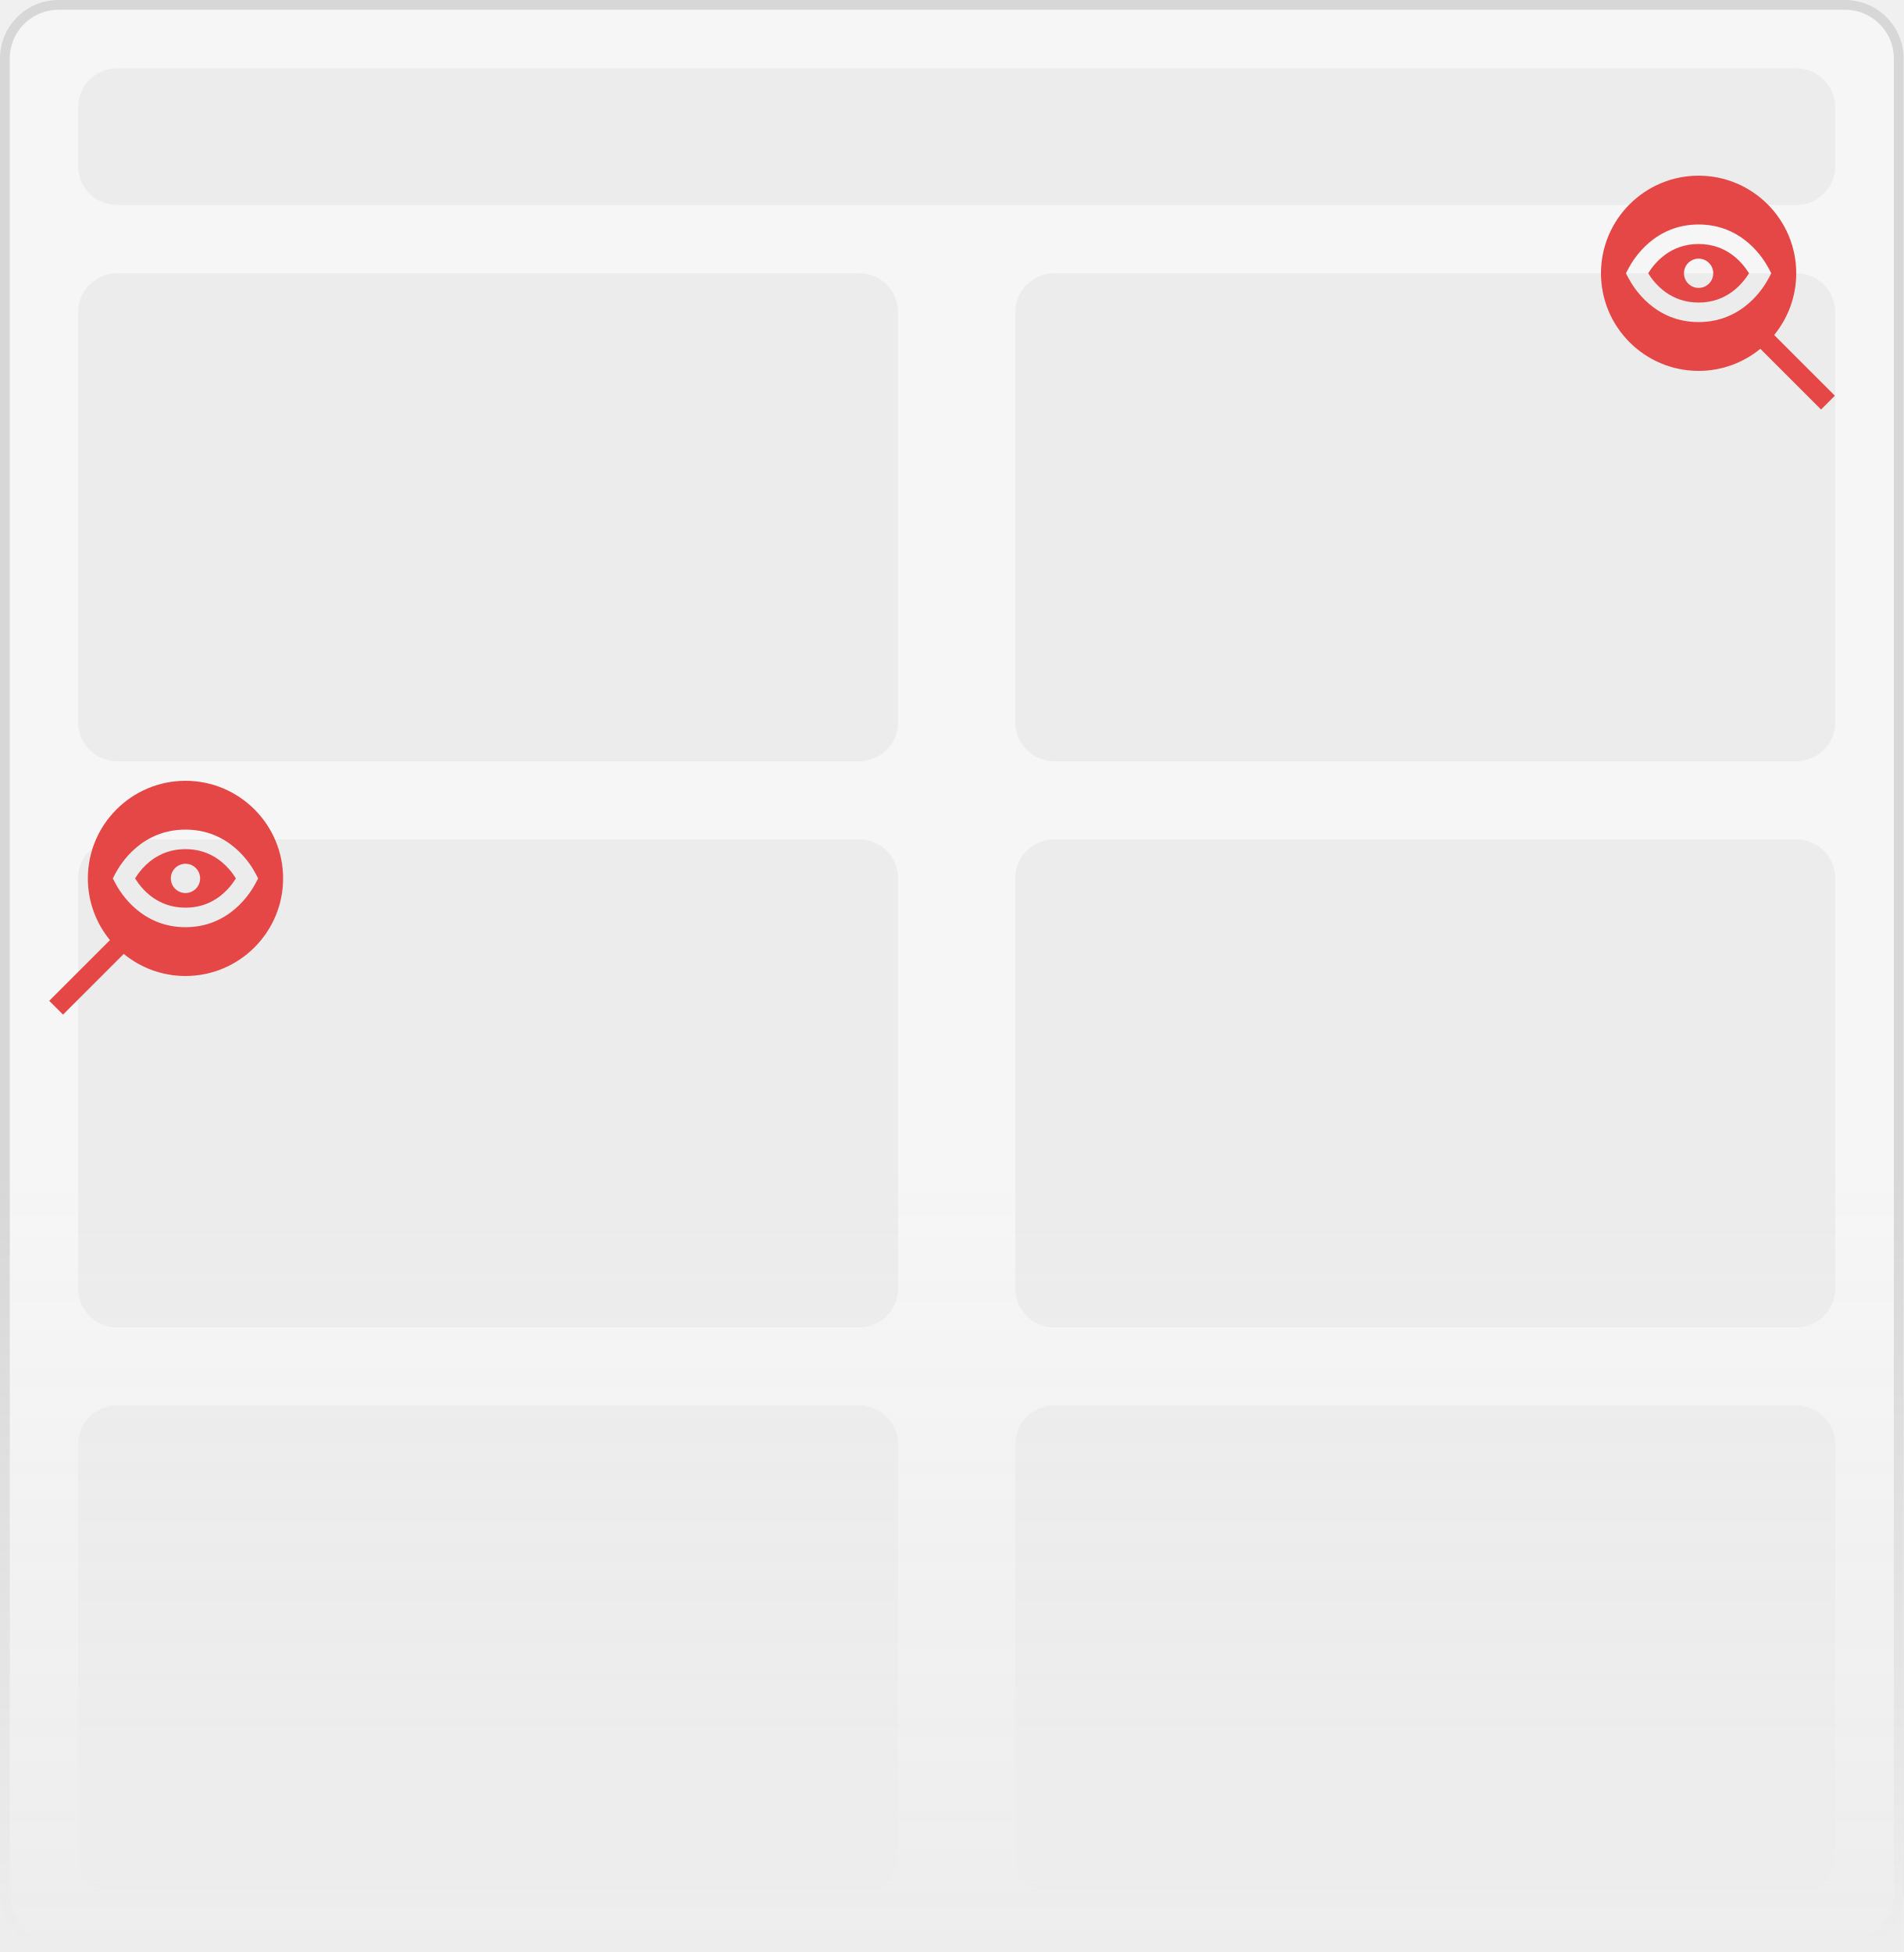
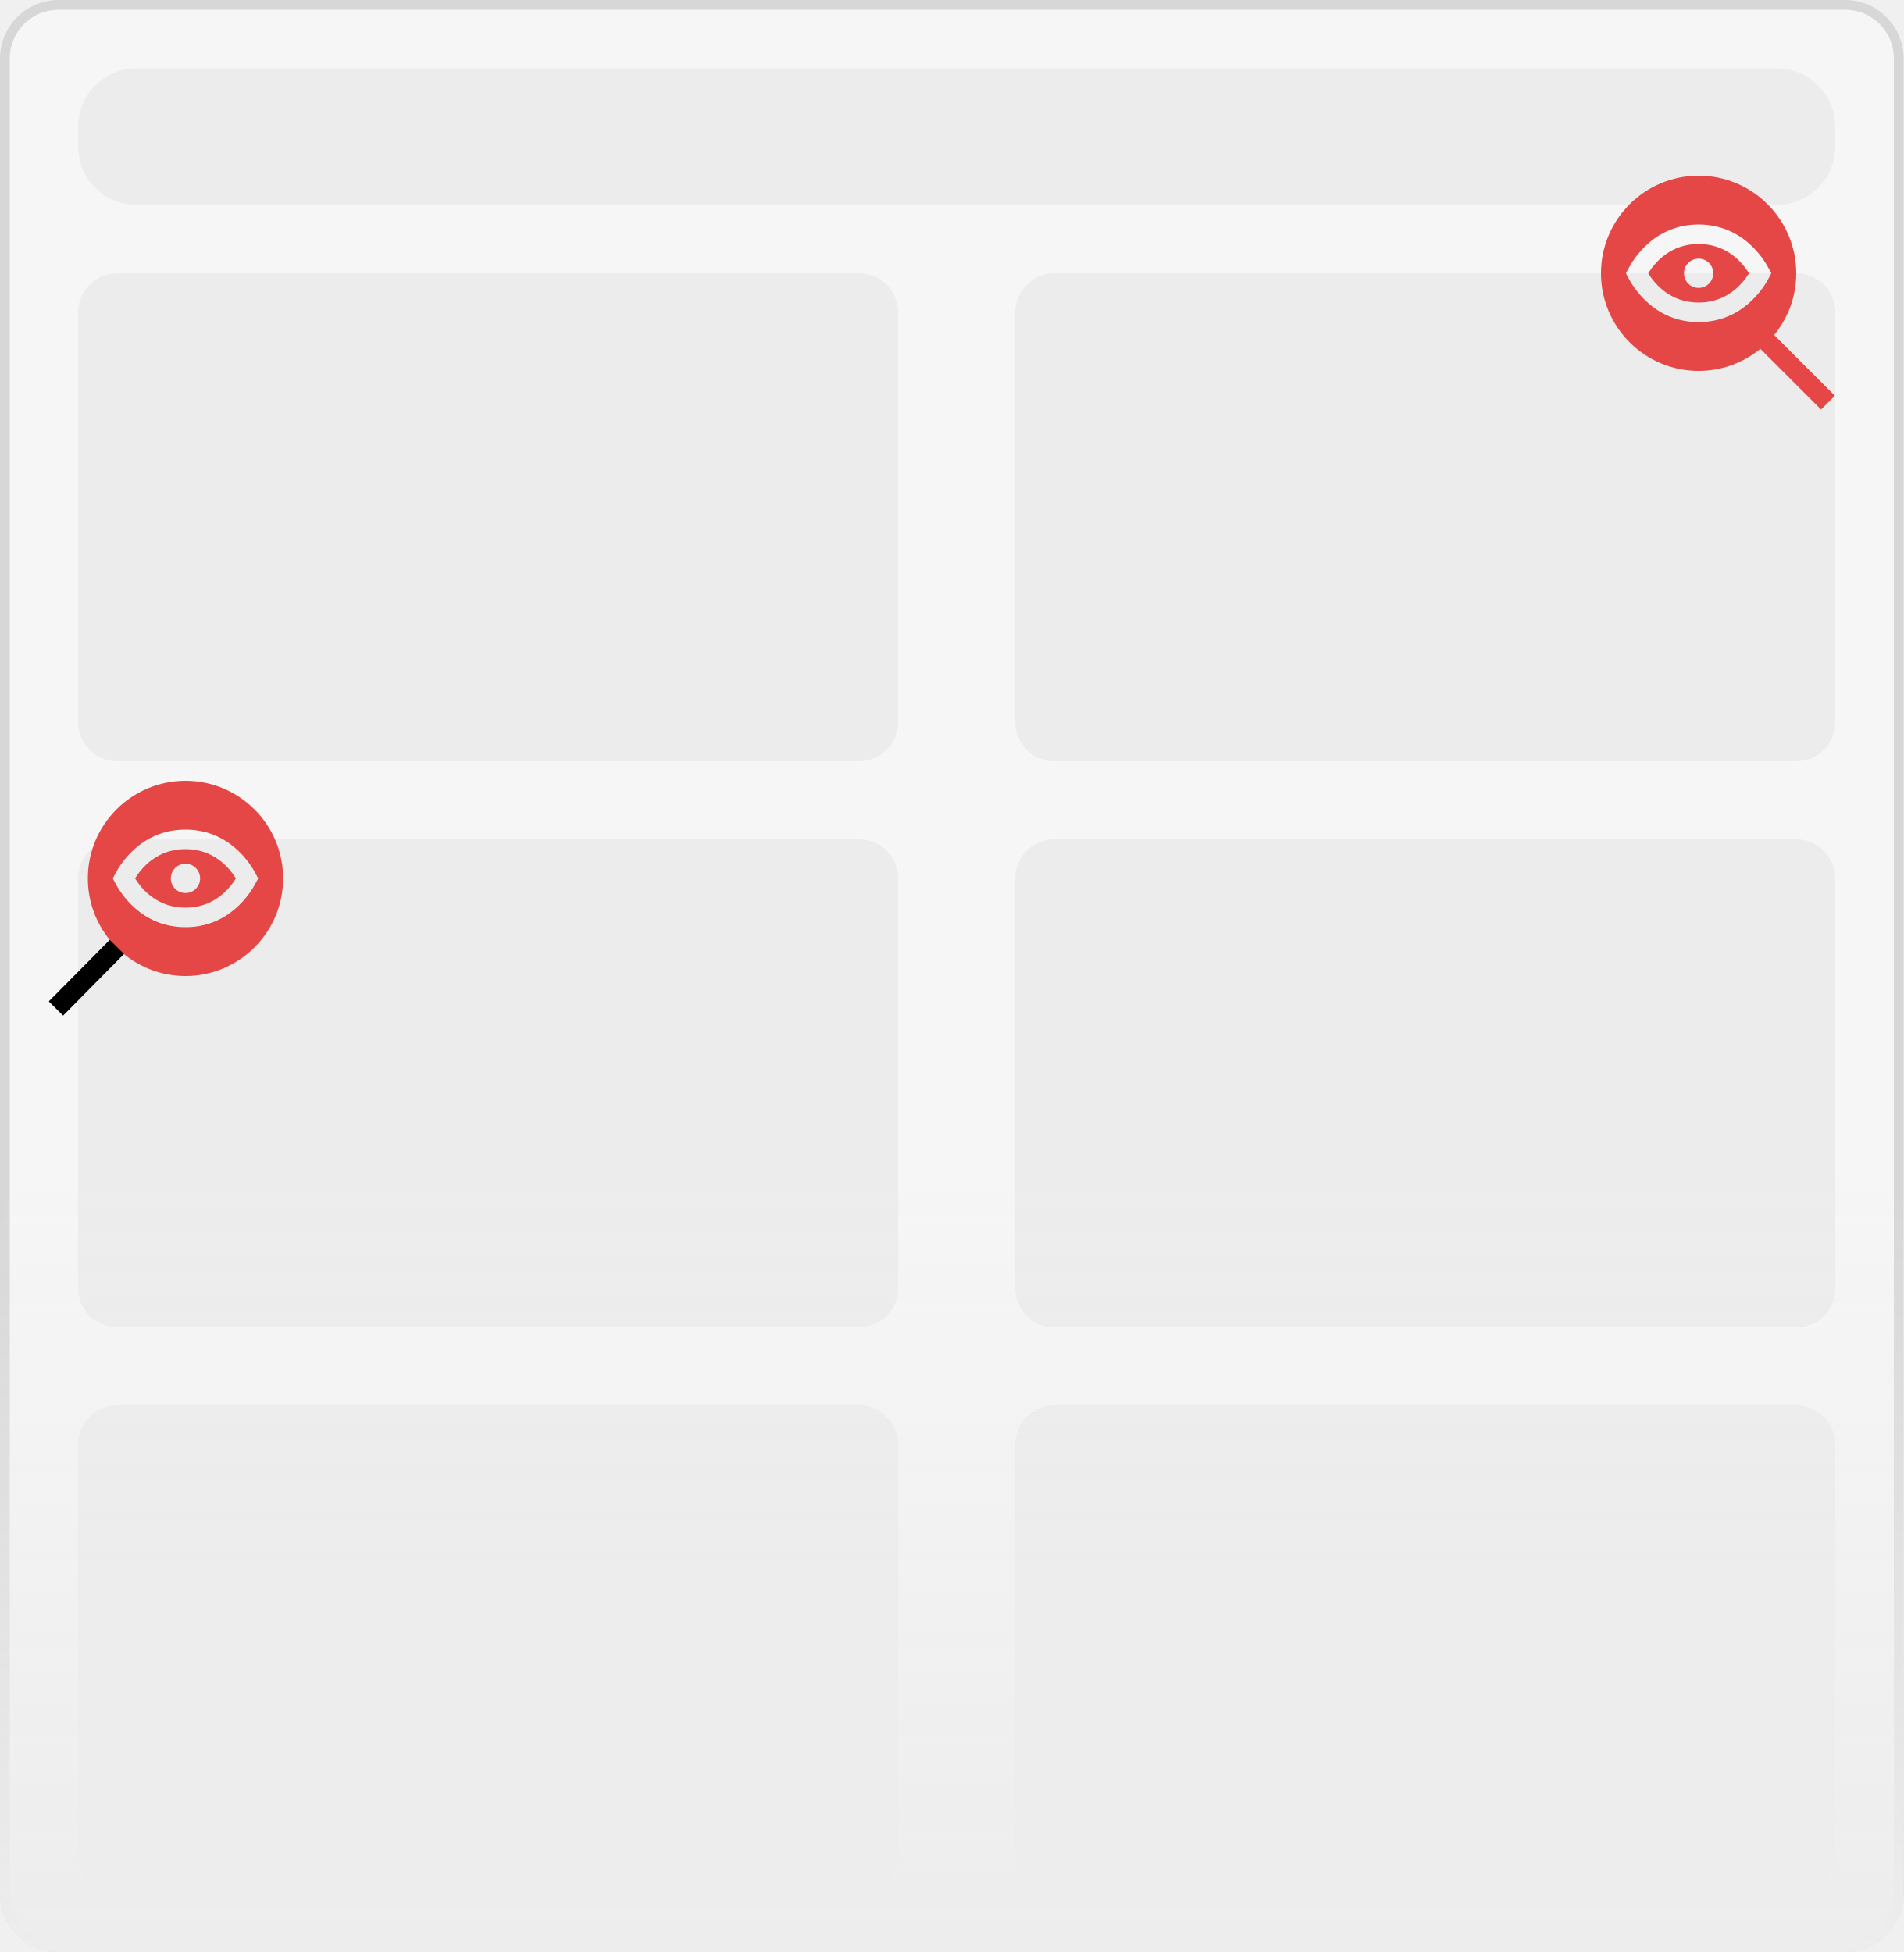
<svg xmlns="http://www.w3.org/2000/svg" width="195" height="200" viewBox="0 0 195 200" fill="none">
  <rect x="0.5" y="0.5" width="194" height="199" rx="5.5" fill="#F6F6F6" stroke="#D7D7D7" />
-   <rect opacity="0.4" x="8" y="7" width="180" height="14" rx="4" fill="#DDDDDD" />
+   <rect opacity="0.4" x="8" y="7" width="180" height="14" rx="6" fill="#DDDDDD" />
  <rect opacity="0.4" x="104" y="28" width="84" height="50" rx="4" fill="#DDDDDD" />
  <rect opacity="0.4" x="104" y="86" width="84" height="50" rx="4" fill="#DDDDDD" />
  <rect opacity="0.4" x="104" y="144" width="84" height="50" rx="4" fill="#DDDDDD" />
  <g clip-path="url(#clip0_1623_16682)">
    <path d="M174 25C171.15 25 169.558 26.838 168.835 28C169.557 29.162 171.149 31 174 31C176.851 31 178.442 29.162 179.165 28C178.443 26.838 176.851 25 174 25ZM174 29.5C173.171 29.5 172.5 28.829 172.5 28C172.5 27.171 173.171 26.5 174 26.5C174.829 26.5 175.5 27.171 175.5 28C175.5 28.829 174.829 29.5 174 29.5ZM181.738 34.324C183.15 32.599 184 30.397 184 28C184 22.486 179.514 18 174 18C168.486 18 164 22.486 164 28C164 33.514 168.486 38 174 38C176.397 38 178.599 37.15 180.324 35.738L186.543 41.957L187.957 40.543L181.738 34.324ZM181.202 28.462C180.647 29.526 178.487 33 174 33C169.513 33 167.353 29.527 166.798 28.462L166.557 28L166.798 27.538C167.353 26.474 169.513 23 174 23C178.487 23 180.647 26.474 181.202 27.538L181.443 28L181.202 28.462Z" fill="#E54646" />
  </g>
  <rect opacity="0.4" x="8" y="28" width="84" height="50" rx="4" fill="#DDDDDD" />
  <rect opacity="0.4" x="8" y="86" width="84" height="50" rx="4" fill="#DDDDDD" />
  <rect opacity="0.4" x="8" y="144" width="84" height="50" rx="4" fill="#DDDDDD" />
  <g clip-path="url(#clip1_1623_16682)">
    <path d="M19 87C21.85 87 23.442 88.838 24.165 90C23.443 91.162 21.851 93 19 93C16.149 93 14.558 91.162 13.835 90C14.557 88.838 16.149 87 19 87ZM19 91.5C19.829 91.5 20.5 90.829 20.5 90C20.5 89.171 19.829 88.5 19 88.5C18.171 88.5 17.5 89.171 17.5 90C17.5 90.829 18.171 91.5 19 91.5ZM11.262 96.324C9.85 94.599 9 92.397 9 90C9 84.486 13.486 80 19 80C24.514 80 29 84.486 29 90C29 95.514 24.514 100 19 100C16.603 100 14.401 99.15 12.676 97.738L6.457 103.957L5.043 102.543L11.262 96.324ZM11.798 90.462C12.353 91.526 14.513 95 19 95C23.487 95 25.647 91.527 26.202 90.462L26.443 90L26.202 89.538C25.647 88.474 23.487 85 19 85C14.513 85 12.353 88.474 11.798 89.538L11.557 90L11.798 90.462Z" fill="#E54646" />
  </g>
-   <rect y="120" width="195" height="80" fill="url(#paint0_linear_1623_16682)" />
+   <rect x="11.242" y="96.296" width="2.057" height="8.876" transform="rotate(44.6495 11.2415 96.2959)" fill="black" />
+   <rect y="120" width="195" height="80" rx="6" fill="url(#paint0_linear_1623_16682)" />
  <defs>
    <linearGradient id="paint0_linear_1623_16682" x1="97.5" y1="120" x2="97.5" y2="200" gradientUnits="userSpaceOnUse">
      <stop stop-color="#EDEDED" stop-opacity="0" />
      <stop offset="1" stop-color="#EDEDED" />
    </linearGradient>
    <clipPath id="clip0_1623_16682">
      <rect width="24" height="24" fill="white" transform="translate(164 18)" />
    </clipPath>
    <clipPath id="clip1_1623_16682">
      <rect width="24" height="24" fill="white" transform="matrix(-1 0 0 1 29 80)" />
    </clipPath>
  </defs>
</svg>
